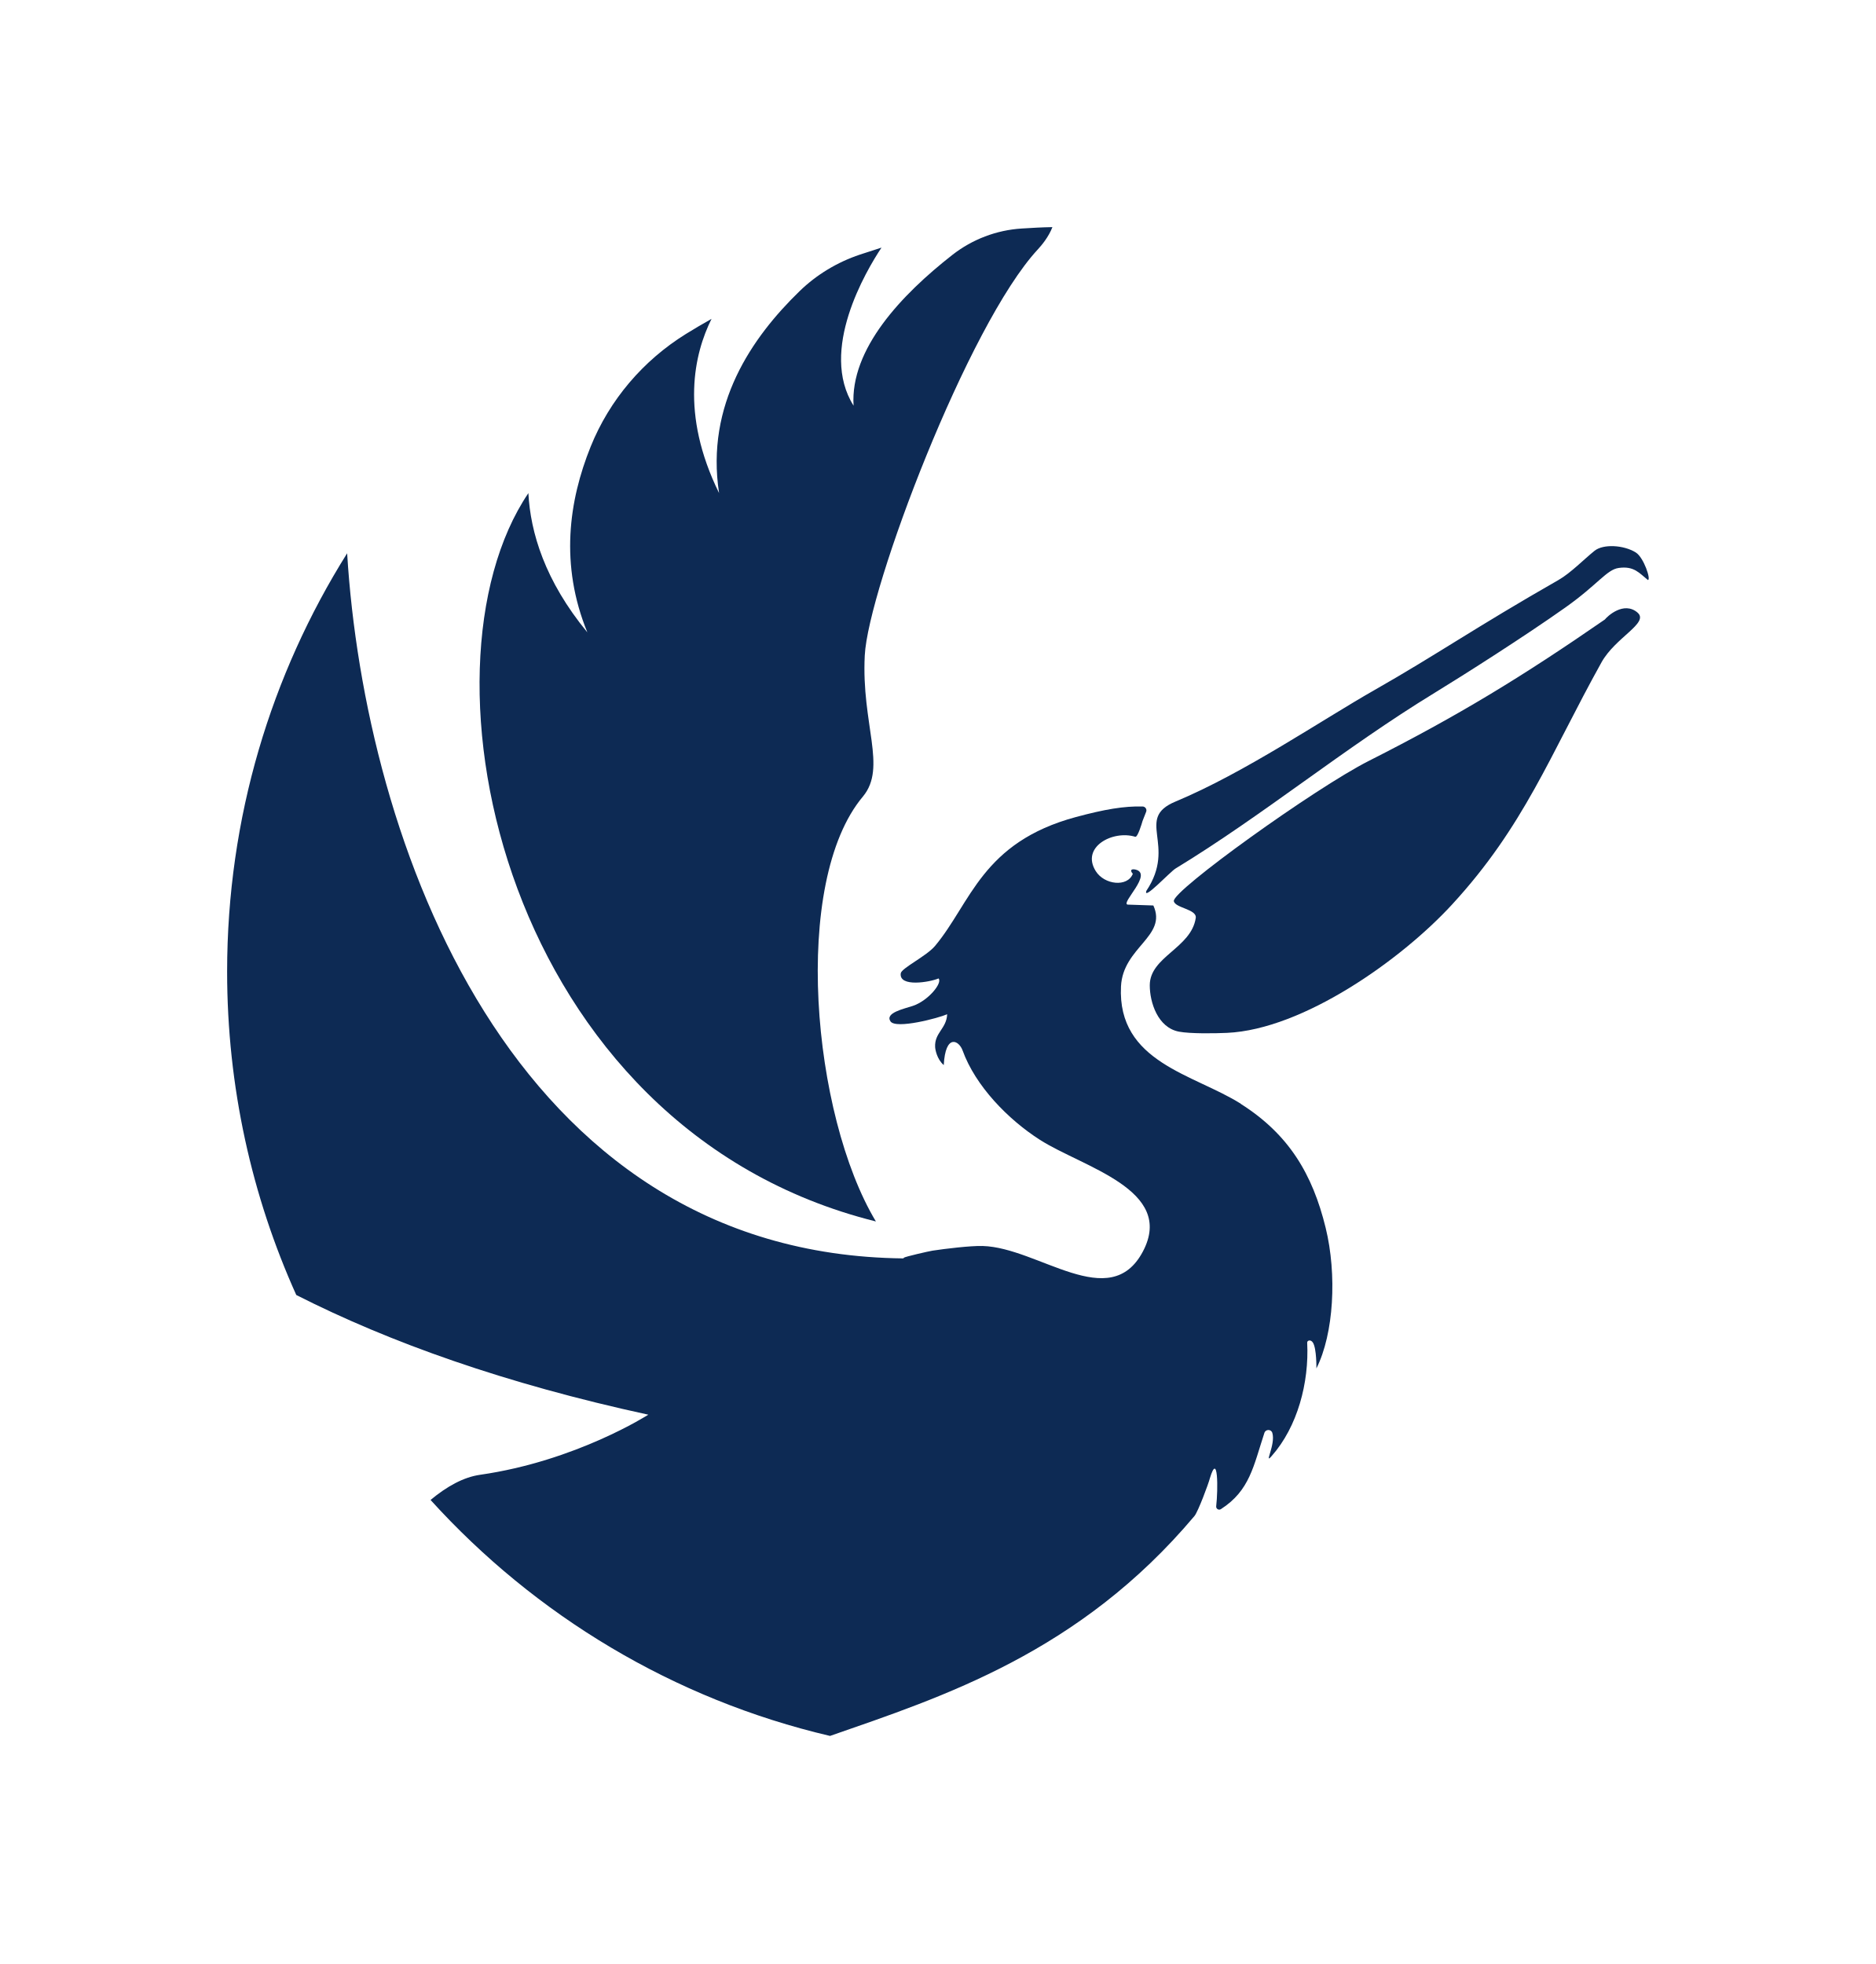
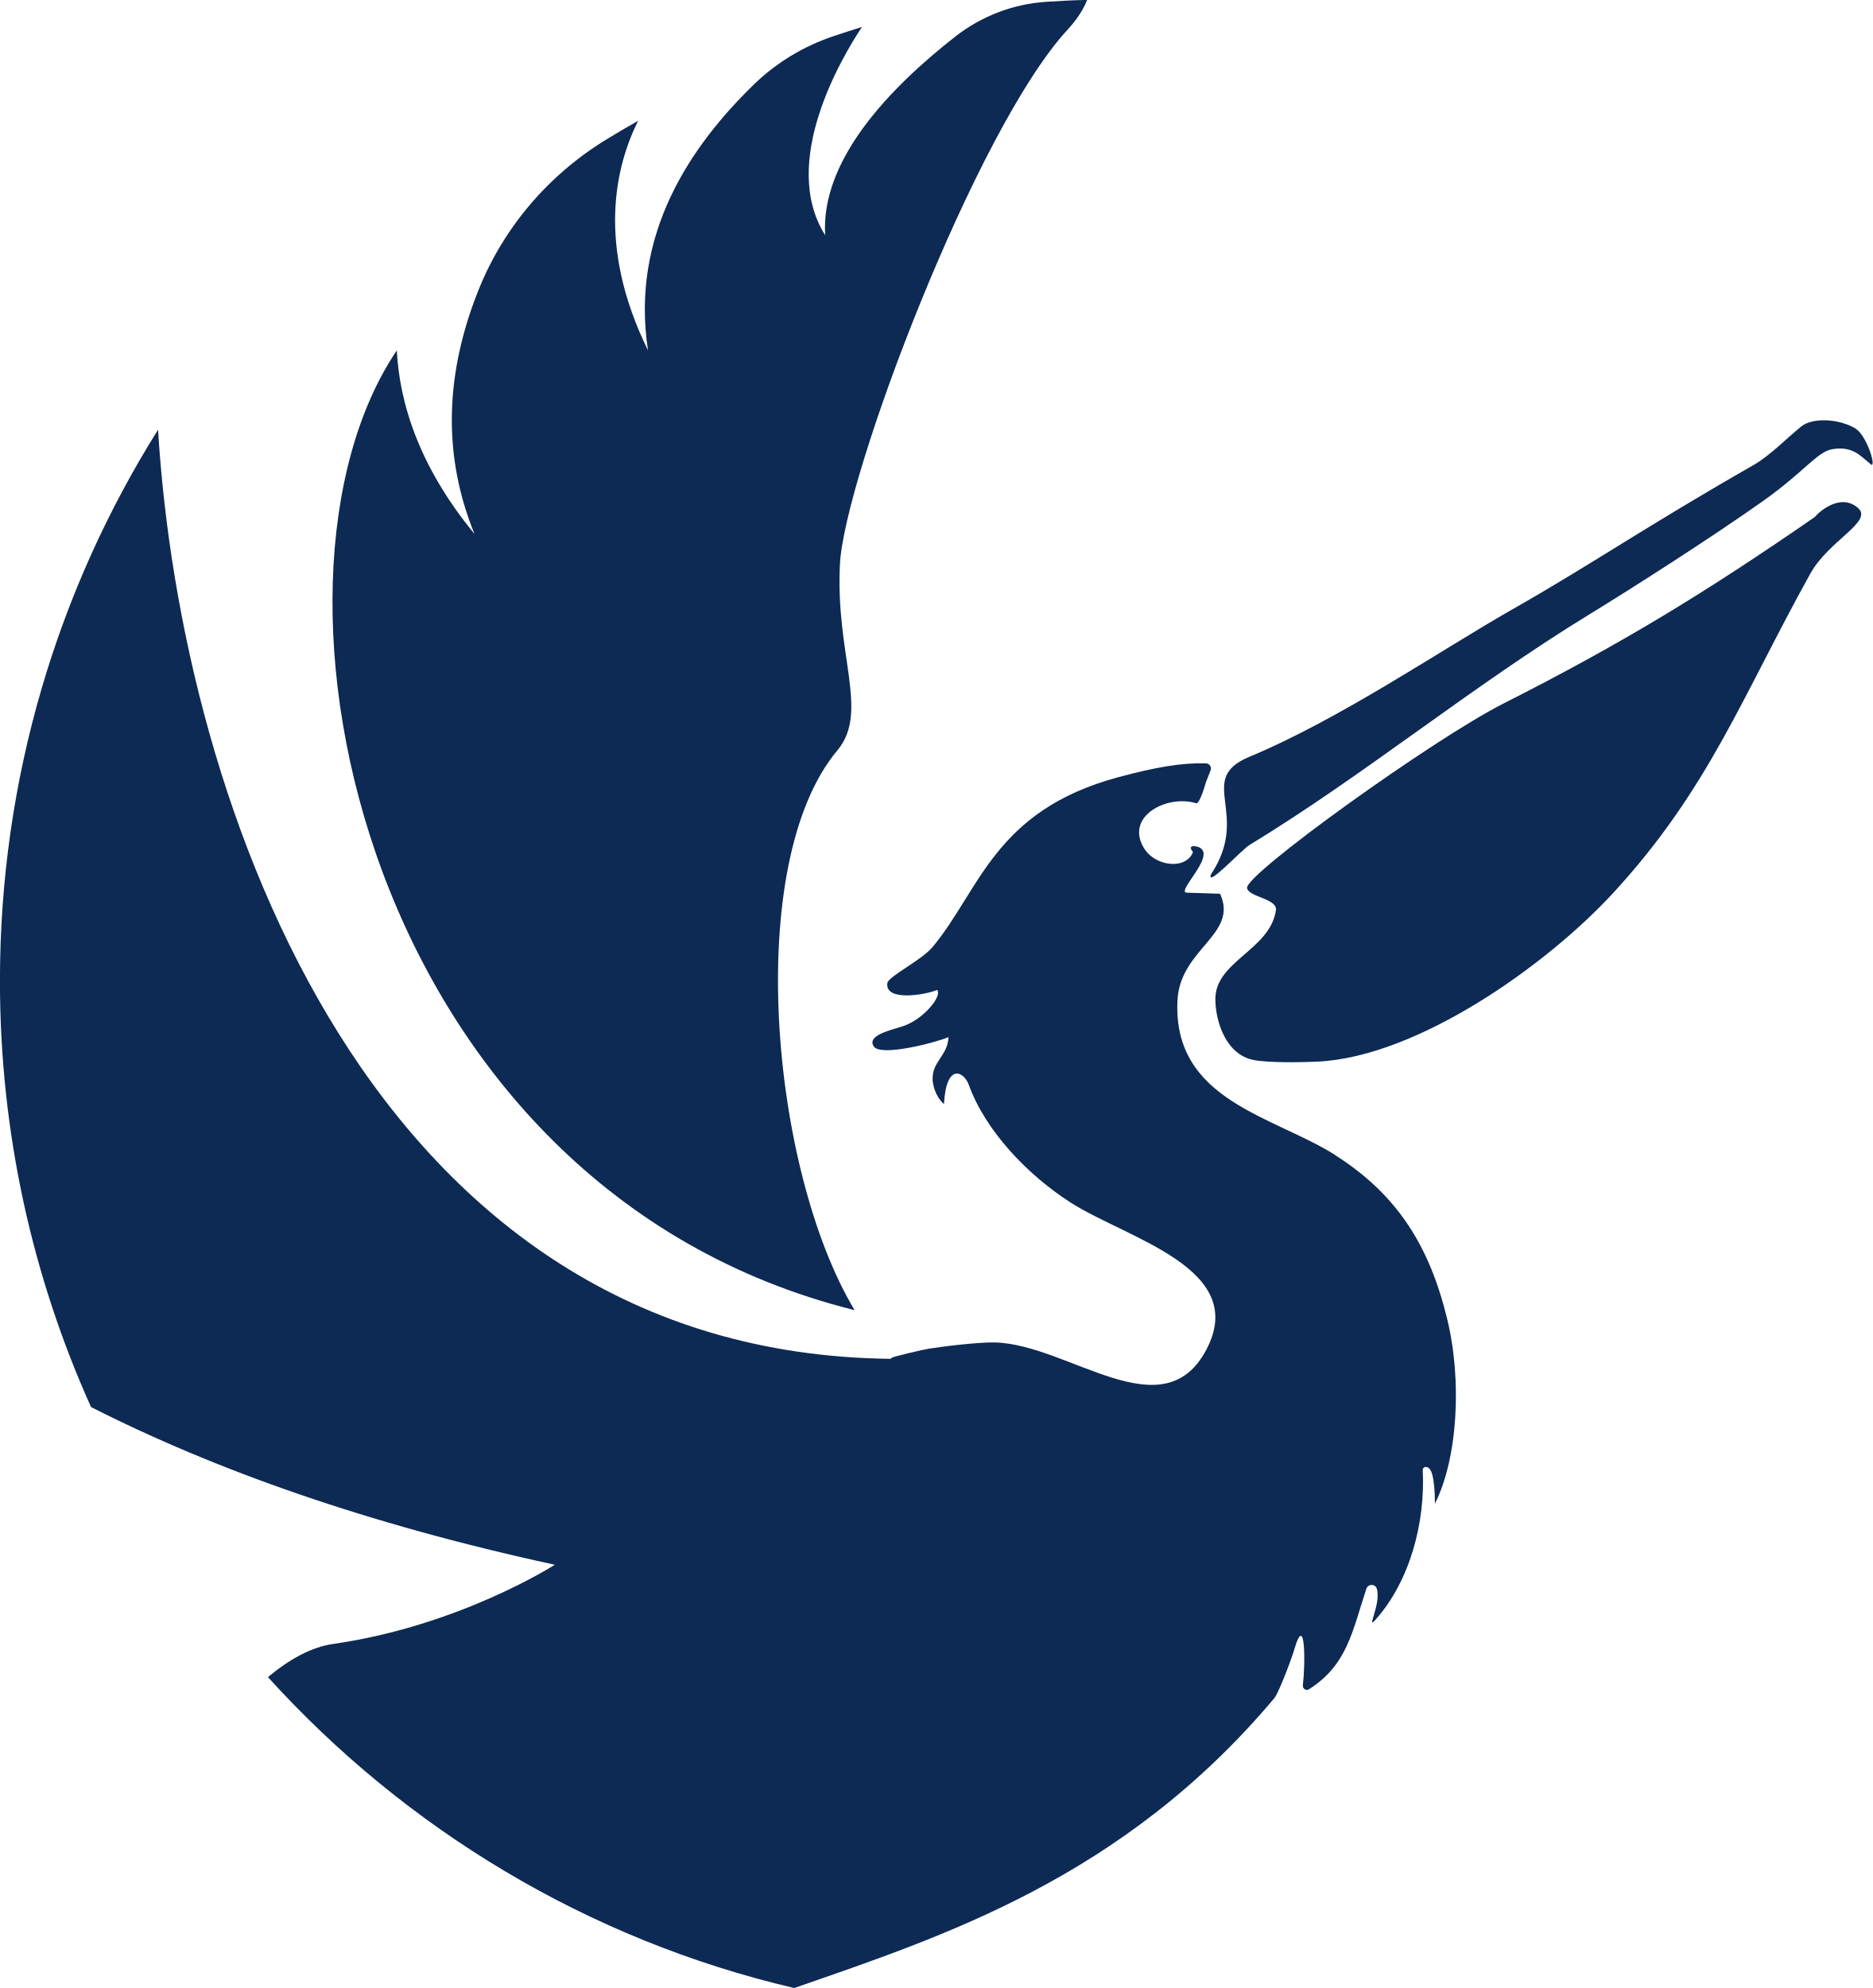
- <svg xmlns="http://www.w3.org/2000/svg" width="1000pt" height="1047pt" viewBox="0 0 1000 1047">
+ <svg xmlns="http://www.w3.org/2000/svg" width="757.9pt" height="804.3pt" viewBox="121.1 121.1 757.9 804.3">
  <path fill-rule="nonzero" fill="#0D2A54" fill-opacity="1" d="M 872.98 326.574 C 865.602 320.25 856.742 328.68 855.578 330.23 C 811.352 360.797 777.645 381.383 729.719 405.629 C 701.035 420.137 624.852 474.883 625.77 480.375 C 626.398 484.098 638.172 484.637 637.453 489.391 C 635.008 505.473 612.941 509.98 612.941 525.254 C 612.941 534.402 617.227 547.836 628.504 549.969 C 634.492 551.109 647.48 550.93 654.16 550.617 C 694.641 548.758 746.918 511.75 774.078 482.215 C 812.609 440.344 826.266 402.555 853.738 353.125 C 861.207 339.691 879.371 332.066 872.957 326.574 Z M 872.062 294.523 C 865.445 290.445 854.656 289.949 850.082 293.605 C 844.5 298.07 837.367 305.445 830.863 309.172 C 786.008 334.805 766.051 348.91 732.902 367.77 C 704.602 383.852 663.605 411.906 626.688 427.293 C 604.711 436.441 627.609 450.191 611.125 474.906 C 609.285 480.398 623.707 464.812 626.688 462.996 C 673.383 434.602 716.418 398.898 764.816 369.34 C 780.559 359.719 813.125 338.996 834.52 323.836 C 851.809 311.594 856.496 303.699 862.91 302.777 C 871.121 301.613 873.898 305.516 878.477 309.191 C 880.312 309.191 876.254 297.125 872.062 294.547 Z M 466.941 651.156 C 432.875 594.461 421.73 470.105 460.082 424.555 C 472.91 408.992 459.16 386.094 461 349.473 C 462.773 313.855 516.059 173.105 553.242 132.984 C 555.281 130.785 559.004 126.348 561.047 121.078 C 555.305 121.164 550.594 121.457 544.742 121.816 C 531.242 122.645 518.324 127.578 507.691 135.898 C 480.645 157.07 453.148 186.07 455.035 216.254 C 436.508 186.898 461.605 144.535 469.926 132 C 466 133.23 462.145 134.488 458.375 135.742 C 446.355 139.781 435.367 146.375 426.262 155.211 C 400.852 179.879 376.07 215.629 383.336 262.859 C 362.457 220.359 370.148 188.426 379.32 169.988 C 374.566 172.656 370.016 175.348 365.617 178.062 C 342.809 192.238 324.938 213.184 314.891 238.078 C 303.203 267.051 298.383 301.074 313.117 337.113 C 290.422 309.574 282.773 283.781 281.676 262.883 C 217.895 357.254 268.262 601.707 466.941 651.156 " />
  <path fill-rule="nonzero" fill="#0D2A54" fill-opacity="1" d="M 661.496 588.43 C 636.578 572.617 595.582 566.449 597.602 525.836 C 598.633 504.867 622.406 499.191 614.848 482.707 L 601.078 482.238 C 597.422 481.32 614.805 465.754 605.293 463.555 C 603.523 463.152 601.953 463.625 603.902 465.82 C 601.078 473.086 588.719 471.719 584.145 464.387 C 576.07 451.469 593.297 442.406 605.203 446.086 C 606.484 446.488 608.727 438.977 609.086 437.676 L 611.012 432.766 C 611.258 432.137 611.184 431.434 610.812 430.871 C 610.441 430.309 609.824 429.961 609.152 429.938 C 599.328 429.668 588.969 431.418 573.605 435.547 C 523.391 449.09 517.672 481.25 498.52 504.215 C 493.945 509.711 480.602 516.078 480.195 518.859 C 479.121 526.484 495.918 523.547 500.336 521.598 C 502.578 523.973 494.844 533.504 486.609 536.242 C 481.926 537.812 471.699 539.898 474.703 544.473 C 477.551 548.801 500.605 542.656 504.934 540.684 C 504.621 548.398 498.094 550.527 498.52 558.199 C 498.586 559.477 499.438 564.613 503.117 567.797 C 504.016 550.863 511.215 554.566 513.164 560.016 C 520.004 578.898 537.297 596.703 554.363 607.625 C 577.262 622.27 626.688 634.18 609.285 667.148 C 591.727 700.43 553.621 665.062 523.84 664.23 C 517.469 664.051 503.836 665.688 497.105 666.723 C 495.09 667.035 482.418 669.949 481.836 670.488 C 481.766 670.555 481.699 670.691 481.633 670.848 C 271.965 668.695 194.391 447.633 185.059 294.953 C 144.535 359.52 121.078 435.973 121.078 517.941 C 121.078 579.414 134.262 637.789 157.945 690.359 C 207.758 715.633 269.387 737.633 345.613 754.164 C 345.613 754.164 307.152 778.879 255.883 786.211 C 247.004 787.488 238.168 792.445 229.531 799.621 C 285.309 861.16 359.094 905.902 442.496 925.414 C 502.805 904.445 575.465 881.008 636.758 808.191 C 638.688 805.902 644.25 790.965 644.988 788.051 C 649.387 773.406 649.387 793.926 648.352 802.965 C 648.195 804.332 649.699 805.273 650.867 804.512 C 666.297 794.621 668.246 781.457 674.055 763.852 C 674.727 761.832 677.645 761.812 678.27 763.852 C 680.176 770.043 673.516 781.344 677.957 776.164 C 691.684 760.602 697.938 737.164 696.863 715.77 C 696.797 714.559 698.77 713.883 699.934 715.77 C 701.93 718.953 701.773 729.492 701.773 729.492 C 711.105 710.969 712.785 679.371 706.707 654.543 C 699.688 625.816 687.016 604.688 661.496 588.496 Z M 661.496 588.43 " />
</svg>
